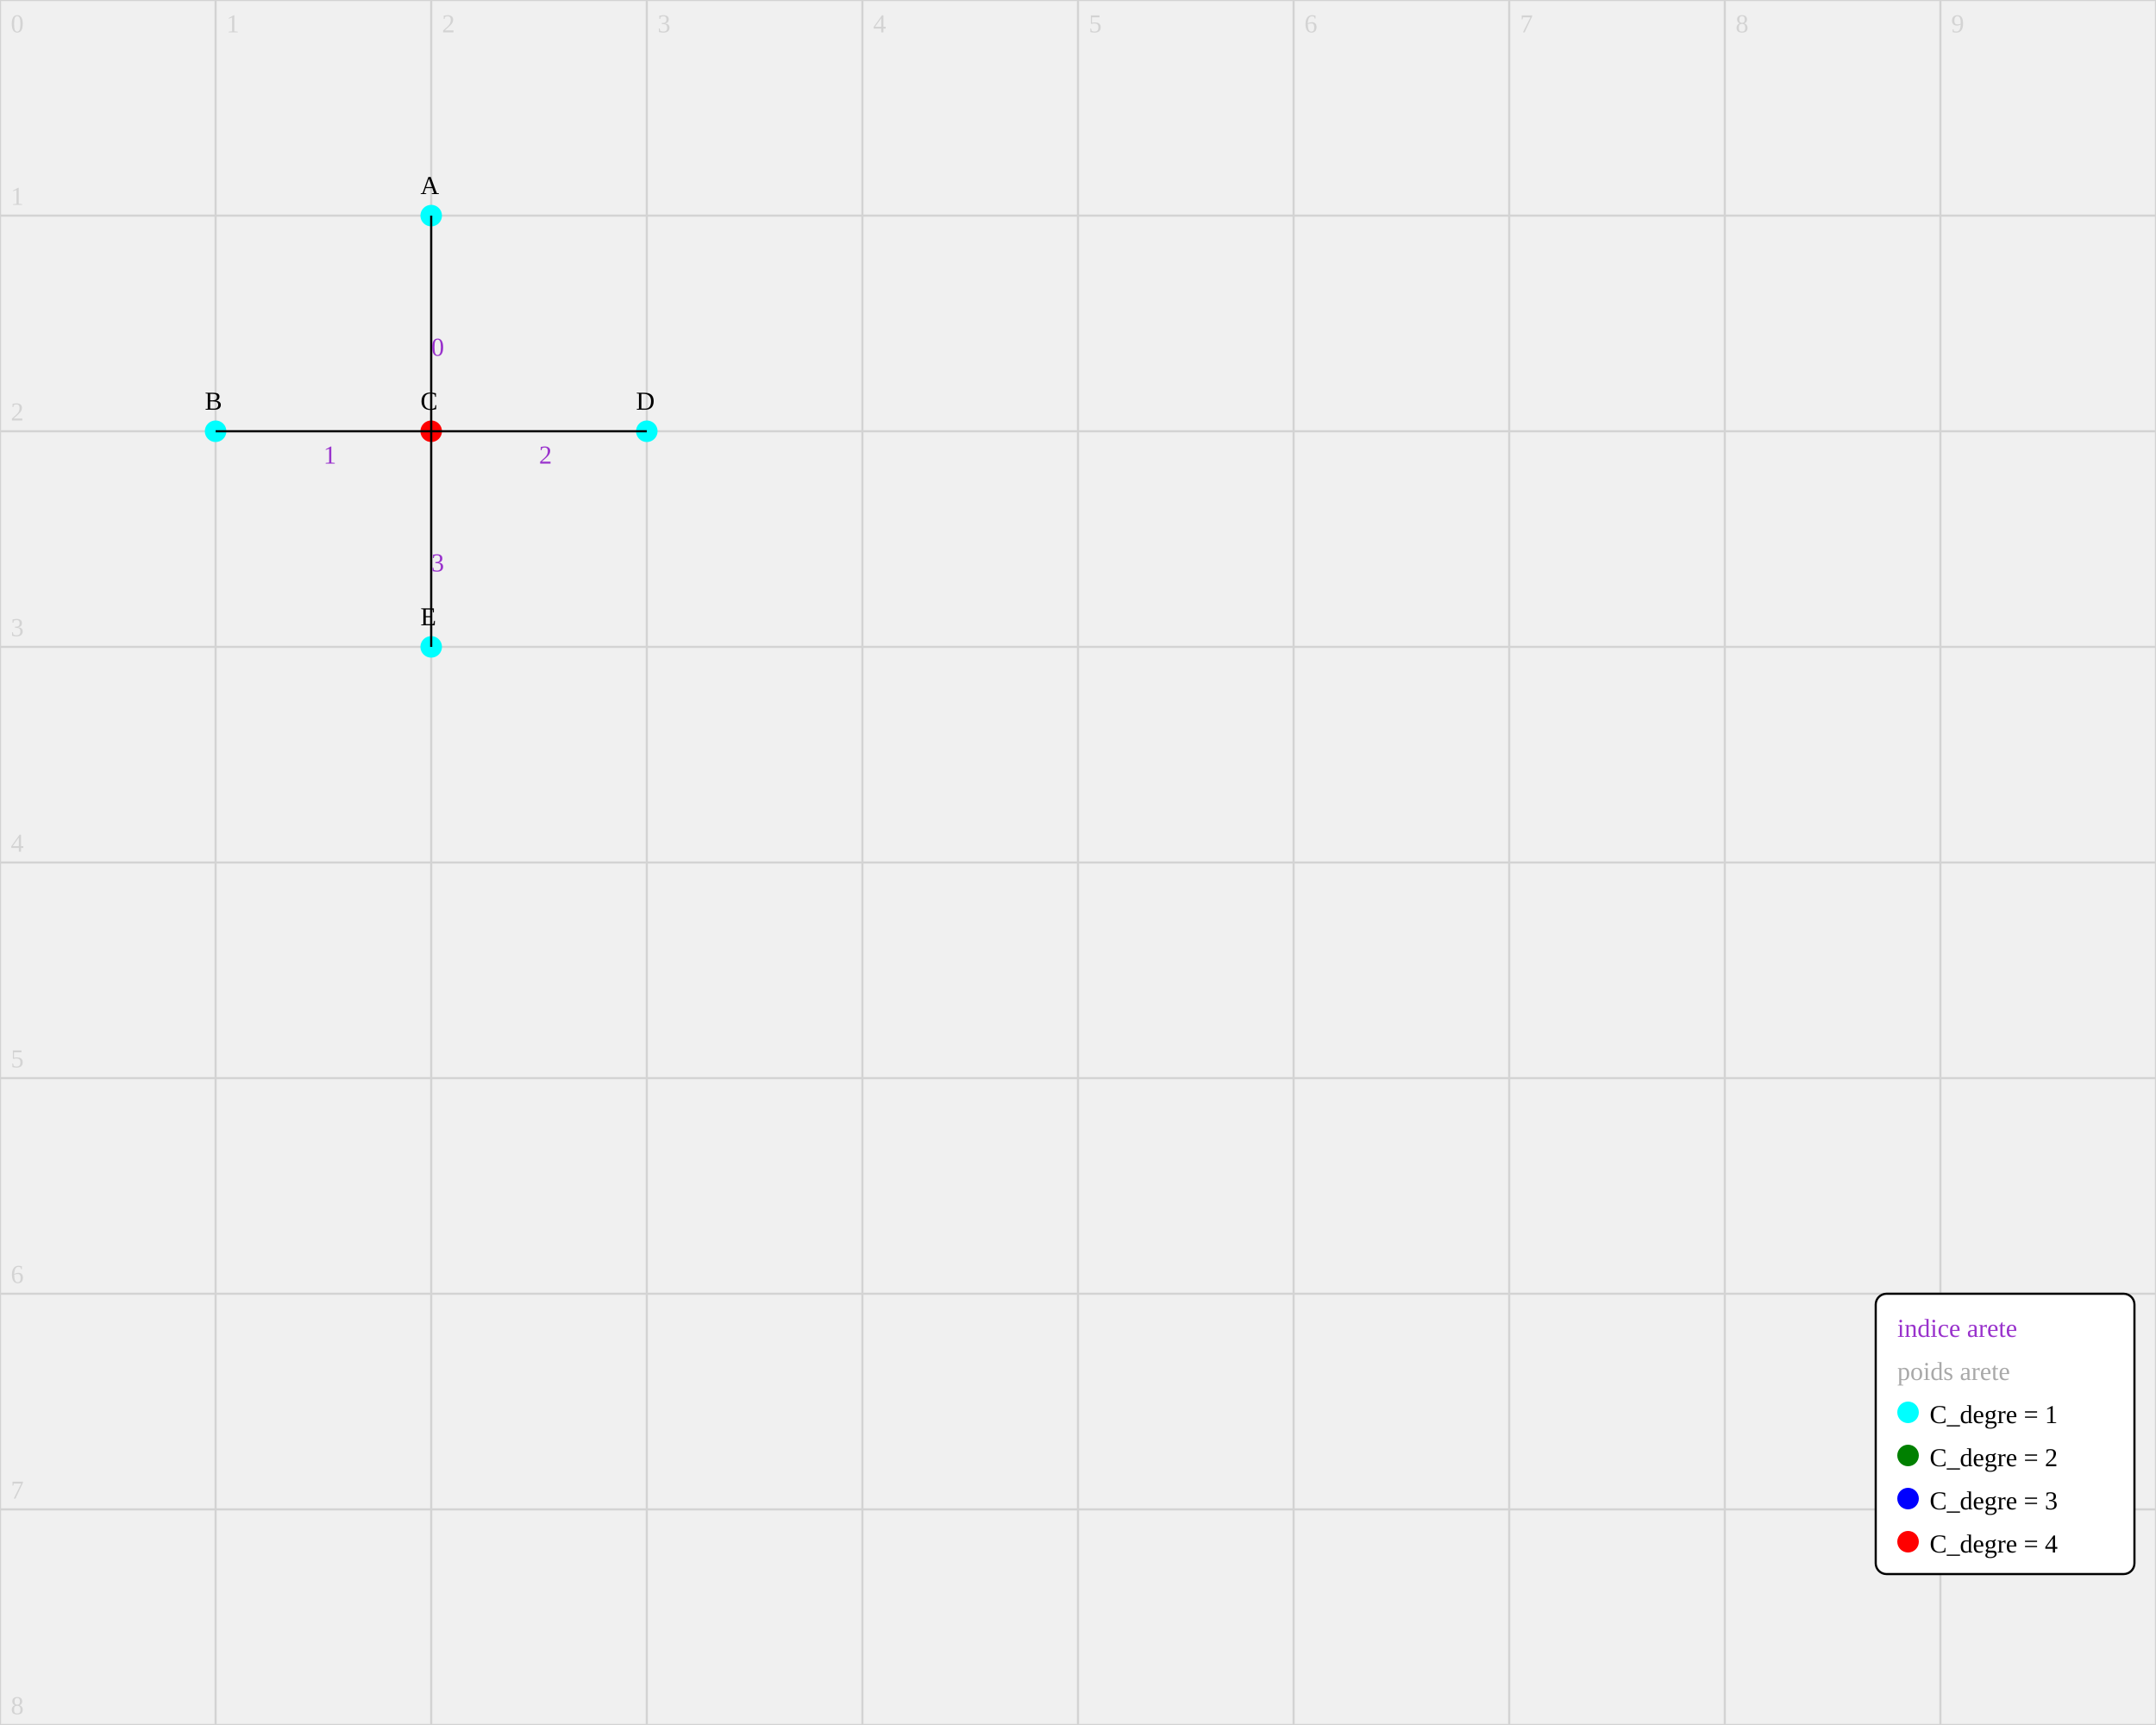
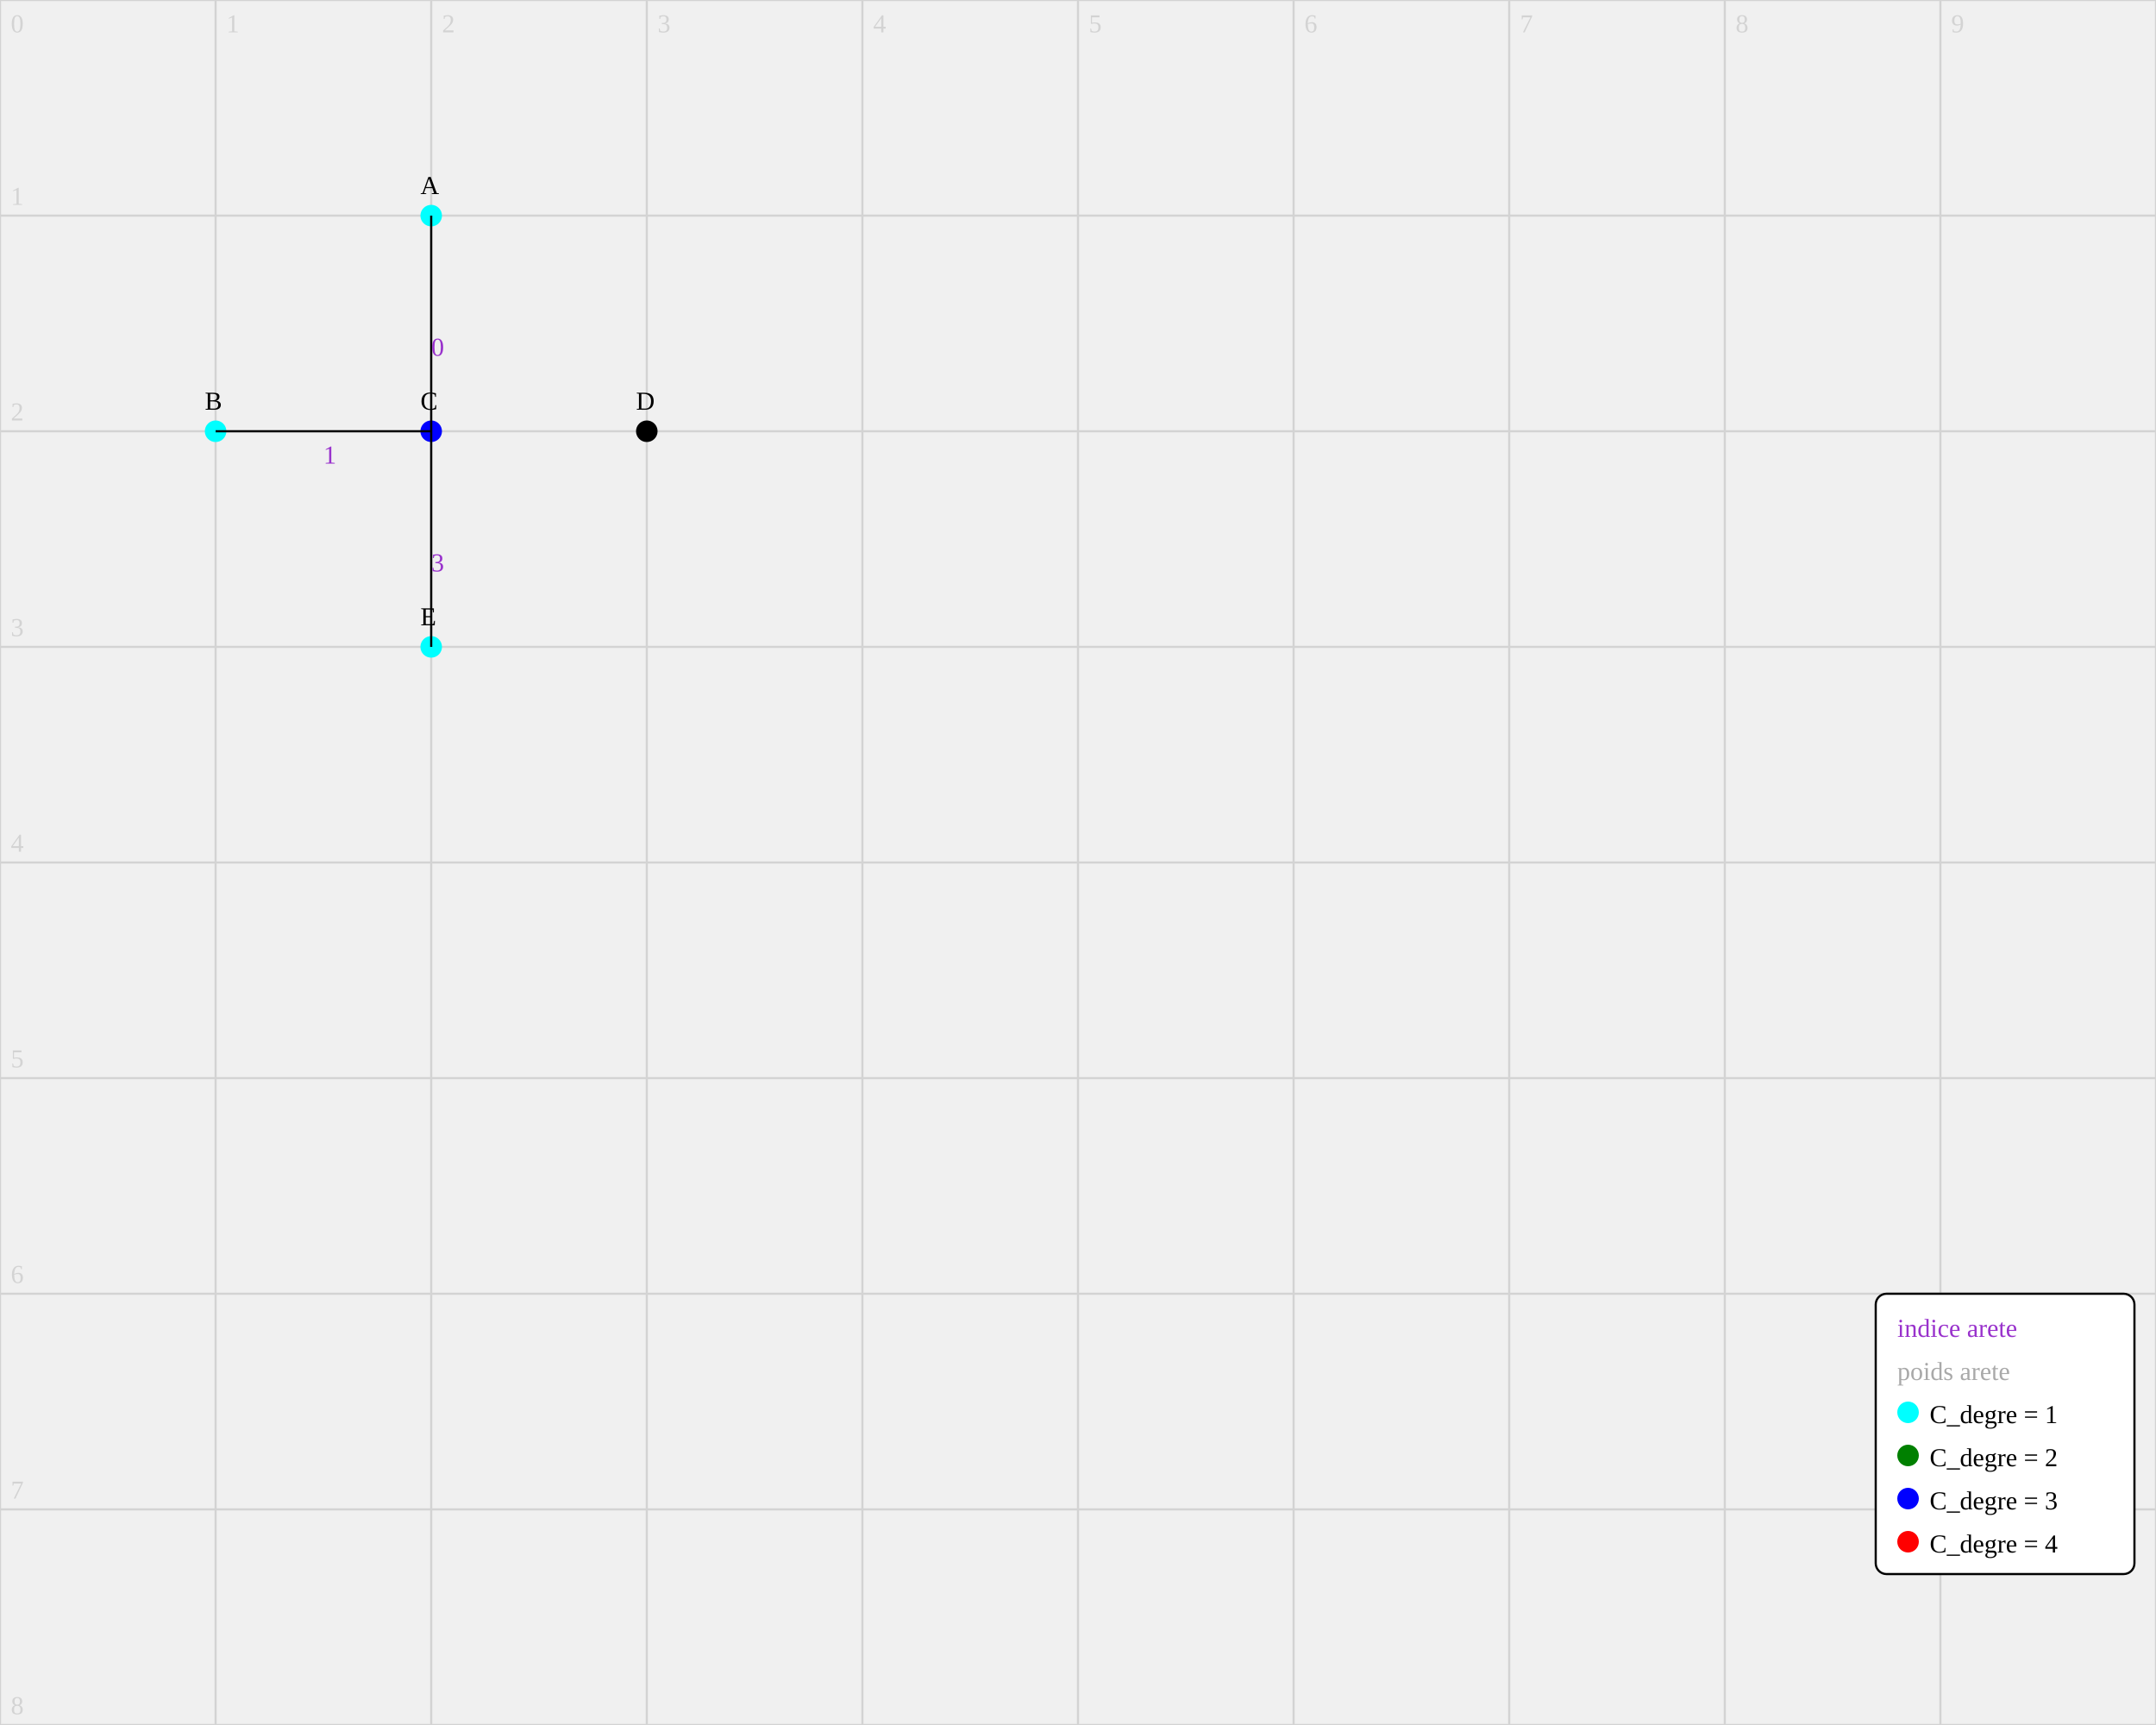
<svg xmlns="http://www.w3.org/2000/svg" version="1.1" width="1000" height="800">
  <line x1="0" y1="0" x2="1000" y2="0" stroke="lightgrey" />
  <text x="5" y="-5" fill="lightgrey">0</text>
  <line x1="0" y1="100" x2="1000" y2="100" stroke="lightgrey" />
  <text x="5" y="95" fill="lightgrey">1</text>
  <line x1="0" y1="200" x2="1000" y2="200" stroke="lightgrey" />
  <text x="5" y="195" fill="lightgrey">2</text>
  <line x1="0" y1="300" x2="1000" y2="300" stroke="lightgrey" />
  <text x="5" y="295" fill="lightgrey">3</text>
  <line x1="0" y1="400" x2="1000" y2="400" stroke="lightgrey" />
  <text x="5" y="395" fill="lightgrey">4</text>
  <line x1="0" y1="500" x2="1000" y2="500" stroke="lightgrey" />
  <text x="5" y="495" fill="lightgrey">5</text>
  <line x1="0" y1="600" x2="1000" y2="600" stroke="lightgrey" />
  <text x="5" y="595" fill="lightgrey">6</text>
  <line x1="0" y1="700" x2="1000" y2="700" stroke="lightgrey" />
  <text x="5" y="695" fill="lightgrey">7</text>
  <line x1="0" y1="800" x2="1000" y2="800" stroke="lightgrey" />
  <text x="5" y="795" fill="lightgrey">8</text>
  <line x1="0" y1="0" x2="0" y2="800" stroke="lightgrey" />
  <text x="5" y="15" fill="lightgrey">0</text>
  <line x1="100" y1="0" x2="100" y2="800" stroke="lightgrey" />
  <text x="105" y="15" fill="lightgrey">1</text>
  <line x1="200" y1="0" x2="200" y2="800" stroke="lightgrey" />
  <text x="205" y="15" fill="lightgrey">2</text>
  <line x1="300" y1="0" x2="300" y2="800" stroke="lightgrey" />
  <text x="305" y="15" fill="lightgrey">3</text>
  <line x1="400" y1="0" x2="400" y2="800" stroke="lightgrey" />
  <text x="405" y="15" fill="lightgrey">4</text>
  <line x1="500" y1="0" x2="500" y2="800" stroke="lightgrey" />
  <text x="505" y="15" fill="lightgrey">5</text>
  <line x1="600" y1="0" x2="600" y2="800" stroke="lightgrey" />
  <text x="605" y="15" fill="lightgrey">6</text>
  <line x1="700" y1="0" x2="700" y2="800" stroke="lightgrey" />
  <text x="705" y="15" fill="lightgrey">7</text>
  <line x1="800" y1="0" x2="800" y2="800" stroke="lightgrey" />
  <text x="805" y="15" fill="lightgrey">8</text>
  <line x1="900" y1="0" x2="900" y2="800" stroke="lightgrey" />
  <text x="905" y="15" fill="lightgrey">9</text>
  <line x1="1000" y1="0" x2="1000" y2="800" stroke="lightgrey" />
  <text x="1005" y="15" fill="lightgrey">10</text>
  <circle cx="200" cy="100" r="5" fill="cyan" />
  <text x="195" y="90" fill="black">A</text>
  <circle cx="100" cy="200" r="5" fill="cyan" />
  <text x="95" y="190" fill="black">B</text>
-   <circle cx="200" cy="200" r="5" fill="red" />
+   <circle cx="200" cy="200" r="5" fill="blue" />
  <text x="195" y="190" fill="black">C</text>
-   <circle cx="300" cy="200" r="5" fill="cyan" />
+   <circle cx="300" cy="200" r="5" fill="black" />
  <text x="295" y="190" fill="black">D</text>
  <circle cx="200" cy="300" r="5" fill="cyan" />
  <text x="195" y="290" fill="black">E</text>
  <line x1="200" y1="100" x2="200" y2="200" stroke="black" />
  <text x="200" y="165" fill="darkorchid">0</text>
  <line x1="100" y1="200" x2="200" y2="200" stroke="black" />
  <text x="150" y="215" fill="darkorchid">1</text>
-   <line x1="200" y1="200" x2="300" y2="200" stroke="black" />
-   <text x="250" y="215" fill="darkorchid">2</text>
  <line x1="200" y1="200" x2="200" y2="300" stroke="black" />
  <text x="200" y="265" fill="darkorchid">3</text>
  <rect x="870" y="600" width="120" height="130" rx="5" ry="5" fill="white" stroke="black" stroke-width="1px" />
  <text x="880" y="620" fill="darkorchid">indice arete</text>
  <text x="880" y="640" fill="darkgrey">poids arete</text>
  <circle cx="885" cy="655" r="5" fill="cyan" />
  <text x="895" y="660" fill="black">C_degre = 1</text>
  <circle cx="885" cy="675" r="5" fill="green" />
  <text x="895" y="680" fill="black">C_degre = 2</text>
  <circle cx="885" cy="695" r="5" fill="blue" />
  <text x="895" y="700" fill="black">C_degre = 3</text>
  <circle cx="885" cy="715" r="5" fill="red" />
  <text x="895" y="720" fill="black">C_degre = 4</text>
</svg>
